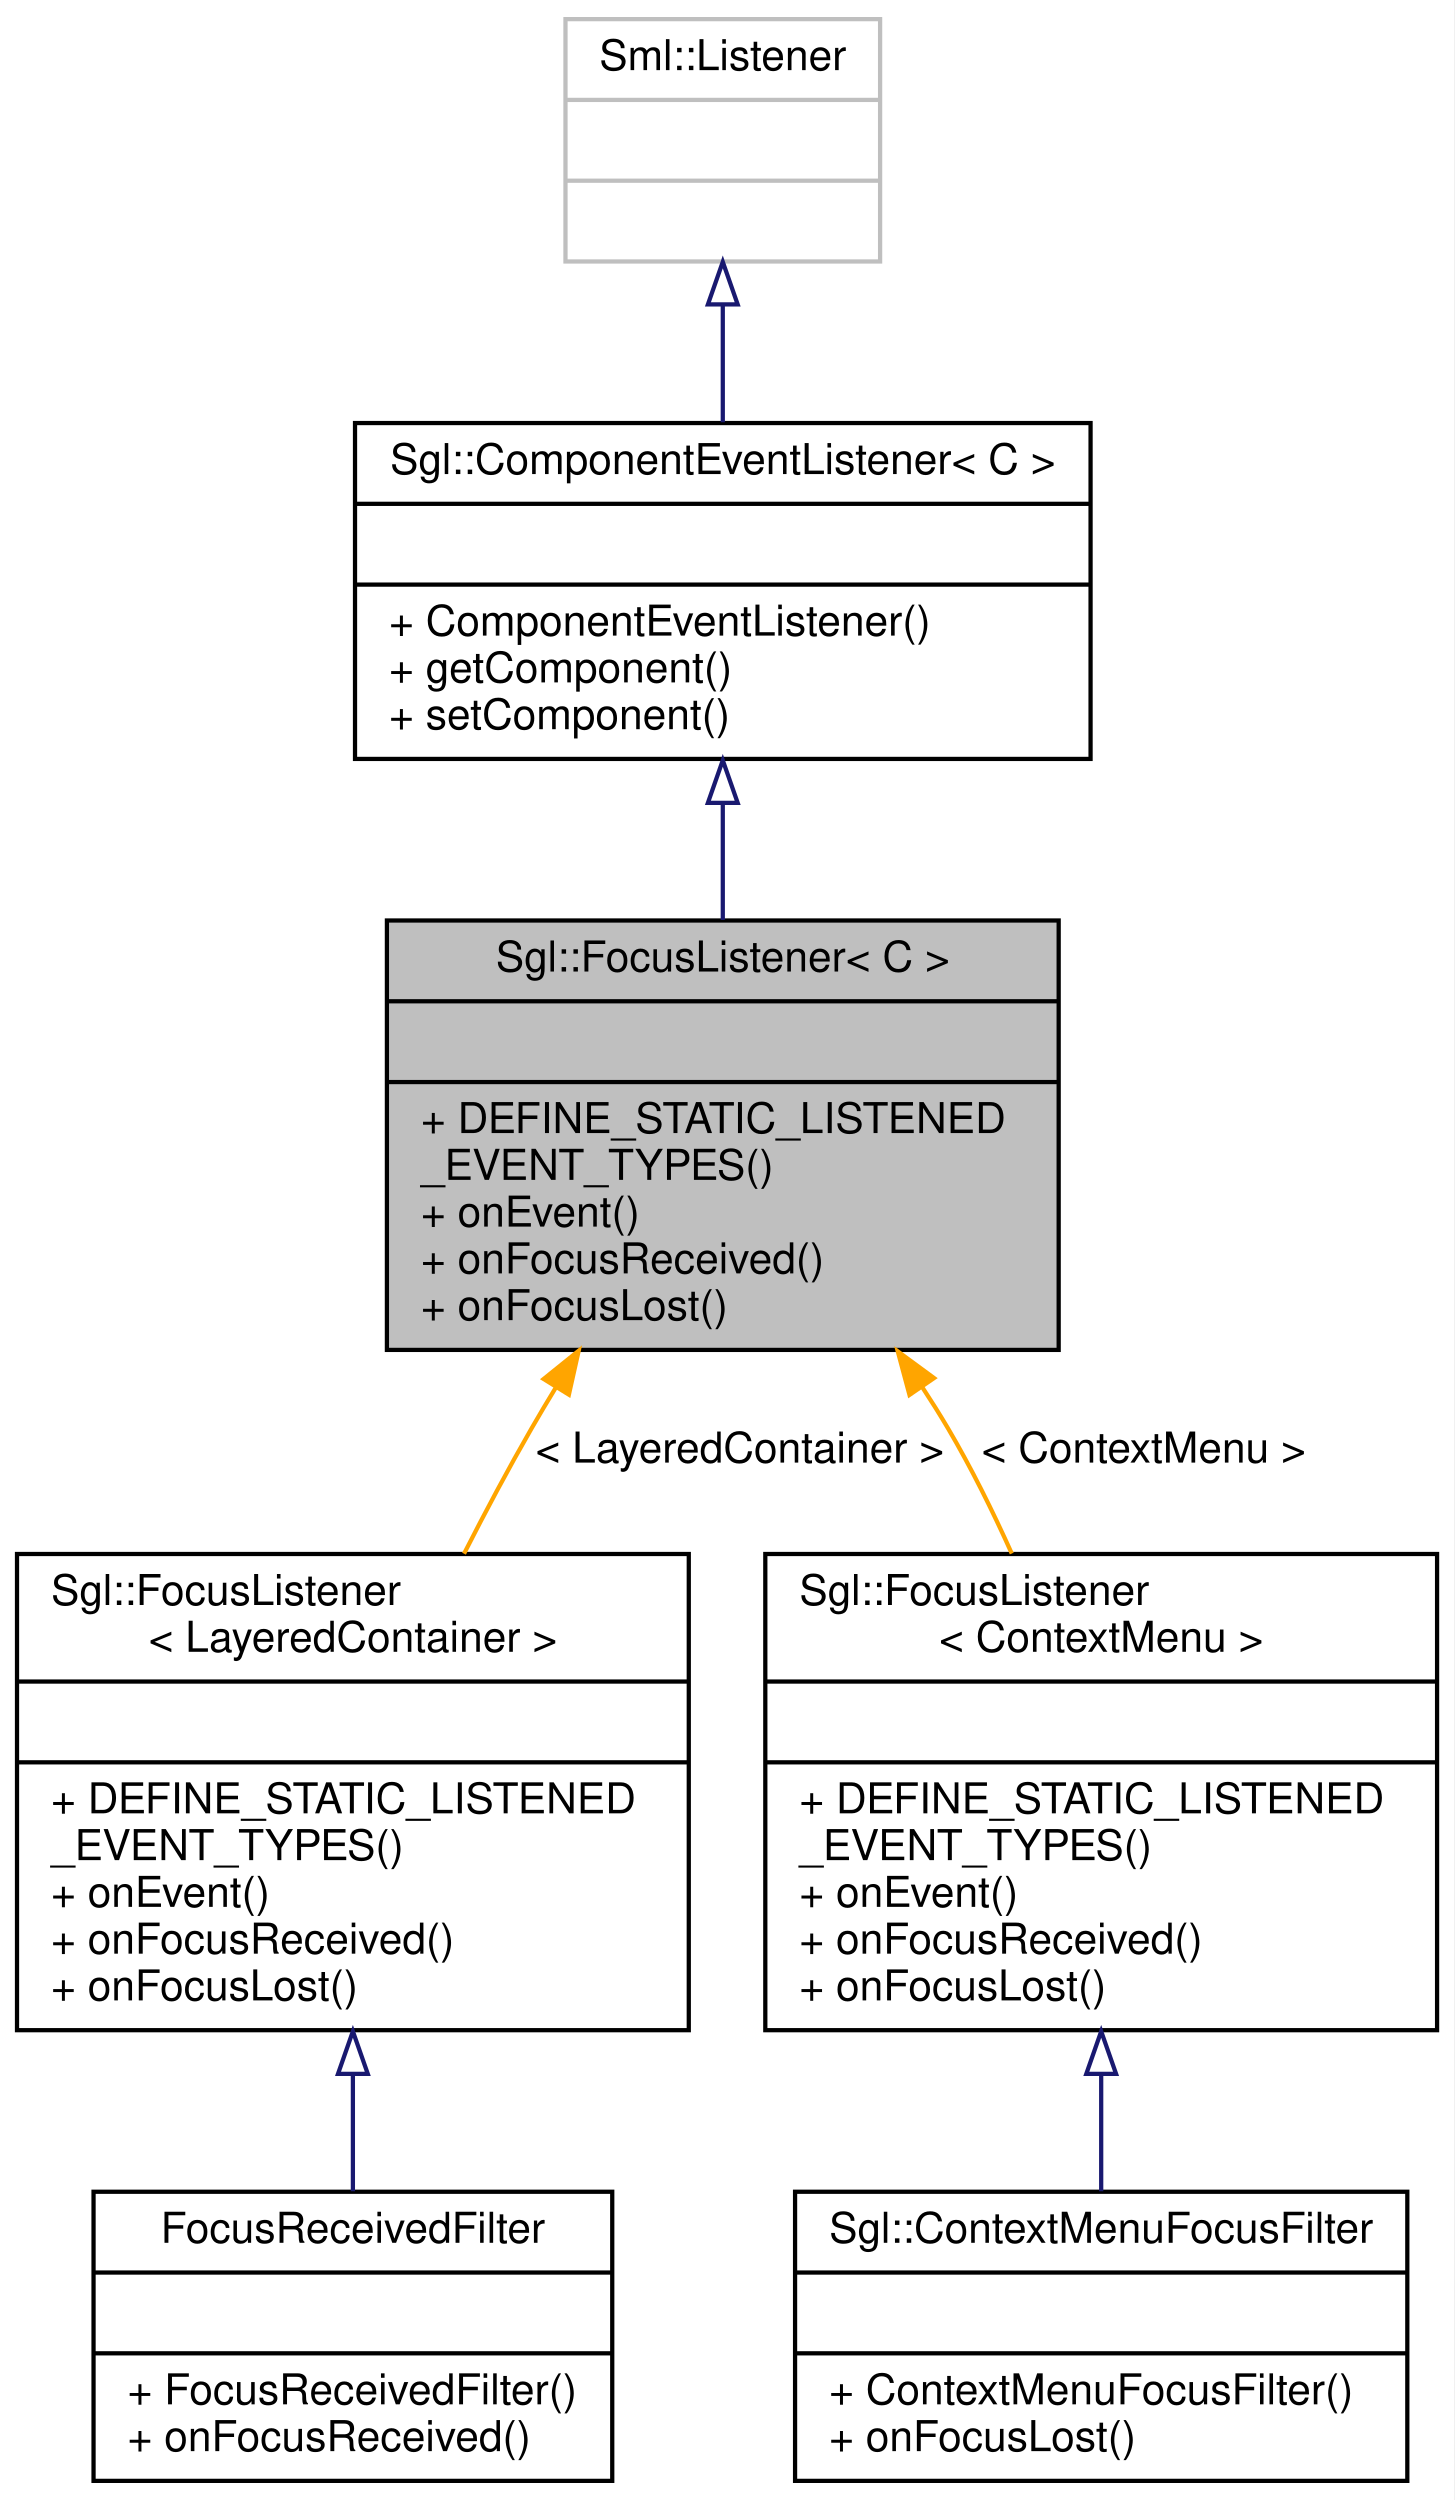
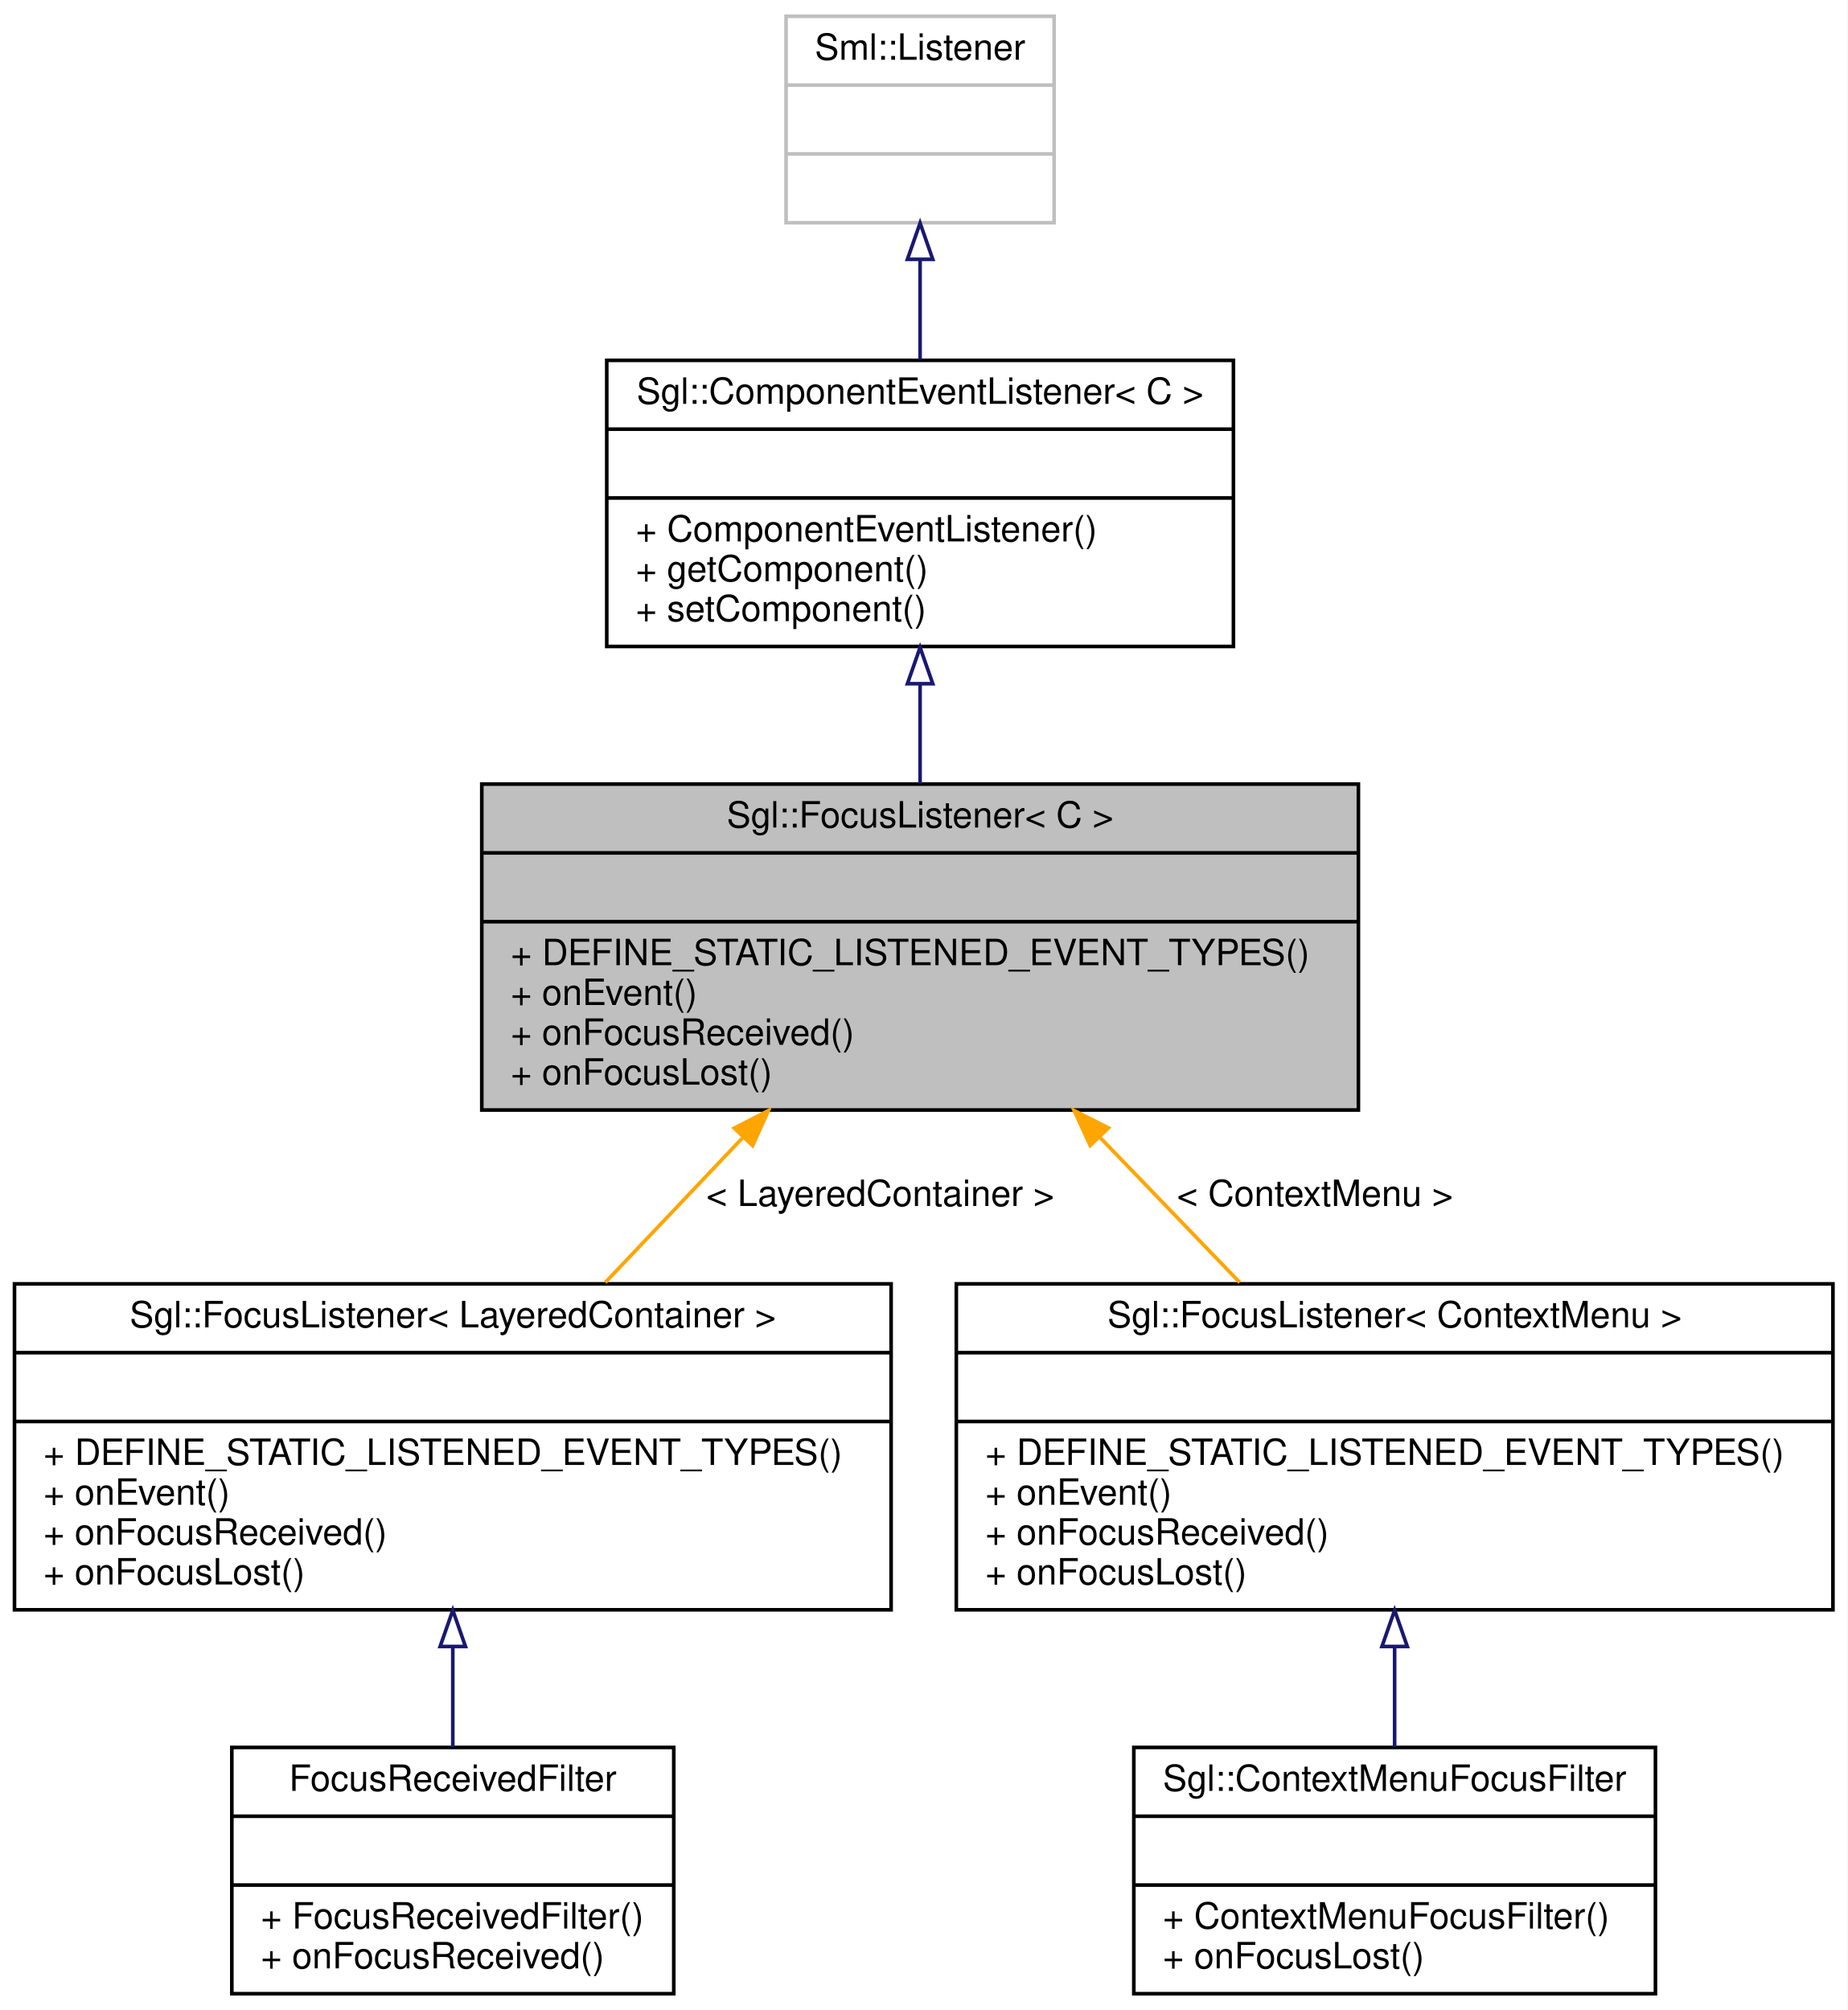
- <svg xmlns="http://www.w3.org/2000/svg" xmlns:xlink="http://www.w3.org/1999/xlink" width="342pt" height="588pt" viewBox="0.00 0.00 342.00 588.00">
-   <g id="graph0" class="graph" transform="scale(1 1) rotate(0) translate(4 584)">
-     <polygon fill="white" stroke="transparent" points="-4,4 -4,-584 338,-584 338,4 -4,4" />
+ <svg xmlns="http://www.w3.org/2000/svg" xmlns:xlink="http://www.w3.org/1999/xlink" width="510pt" height="555pt" viewBox="0.00 0.00 510.00 555.00">
+   <g id="graph0" class="graph" transform="scale(1 1) rotate(0) translate(4 551)">
+     <polygon fill="white" stroke="transparent" points="-4,4 -4,-551 506,-551 506,4 -4,4" />
    <g id="node1" class="node">
      <g id="a_node1">
        <a xlink:title=" ">
-           <polygon fill="#bfbfbf" stroke="black" points="87,-266.5 87,-367.5 245,-367.5 245,-266.5 87,-266.5" />
-           <text text-anchor="middle" x="166" y="-355.5" font-family="Helvetica,sans-Serif" font-size="10.00">Sgl::FocusListener&lt; C &gt;</text>
-           <polyline fill="none" stroke="black" points="87,-348.5 245,-348.5 " />
-           <text text-anchor="middle" x="166" y="-336.5" font-family="Helvetica,sans-Serif" font-size="10.00"> </text>
-           <polyline fill="none" stroke="black" points="87,-329.5 245,-329.5 " />
-           <text text-anchor="start" x="95" y="-317.5" font-family="Helvetica,sans-Serif" font-size="10.00">+ DEFINE_STATIC_LISTENED</text>
-           <text text-anchor="start" x="95" y="-306.5" font-family="Helvetica,sans-Serif" font-size="10.00">_EVENT_TYPES()</text>
-           <text text-anchor="start" x="95" y="-295.5" font-family="Helvetica,sans-Serif" font-size="10.00">+ onEvent()</text>
-           <text text-anchor="start" x="95" y="-284.5" font-family="Helvetica,sans-Serif" font-size="10.00">+ onFocusReceived()</text>
-           <text text-anchor="start" x="95" y="-273.5" font-family="Helvetica,sans-Serif" font-size="10.00">+ onFocusLost()</text>
+           <polygon fill="#bfbfbf" stroke="black" points="129,-244.5 129,-334.5 371,-334.5 371,-244.5 129,-244.5" />
+           <text text-anchor="middle" x="250" y="-322.5" font-family="Helvetica,sans-Serif" font-size="10.00">Sgl::FocusListener&lt; C &gt;</text>
+           <polyline fill="none" stroke="black" points="129,-315.5 371,-315.5 " />
+           <text text-anchor="middle" x="250" y="-303.5" font-family="Helvetica,sans-Serif" font-size="10.00"> </text>
+           <polyline fill="none" stroke="black" points="129,-296.5 371,-296.5 " />
+           <text text-anchor="start" x="137" y="-284.5" font-family="Helvetica,sans-Serif" font-size="10.00">+ DEFINE_STATIC_LISTENED_EVENT_TYPES()</text>
+           <text text-anchor="start" x="137" y="-273.5" font-family="Helvetica,sans-Serif" font-size="10.00">+ onEvent()</text>
+           <text text-anchor="start" x="137" y="-262.5" font-family="Helvetica,sans-Serif" font-size="10.00">+ onFocusReceived()</text>
+           <text text-anchor="start" x="137" y="-251.5" font-family="Helvetica,sans-Serif" font-size="10.00">+ onFocusLost()</text>
        </a>
      </g>
    </g>
    <g id="node4" class="node">
      <g id="a_node4">
        <a xlink:href="class_sgl_1_1_focus_listener.html" target="_top" xlink:title=" ">
-           <polygon fill="white" stroke="black" points="0,-106.5 0,-218.5 158,-218.5 158,-106.5 0,-106.5" />
-           <text text-anchor="start" x="8" y="-206.5" font-family="Helvetica,sans-Serif" font-size="10.00">Sgl::FocusListener</text>
-           <text text-anchor="middle" x="79" y="-195.5" font-family="Helvetica,sans-Serif" font-size="10.00">&lt; LayeredContainer &gt;</text>
-           <polyline fill="none" stroke="black" points="0,-188.5 158,-188.5 " />
-           <text text-anchor="middle" x="79" y="-176.5" font-family="Helvetica,sans-Serif" font-size="10.00"> </text>
-           <polyline fill="none" stroke="black" points="0,-169.5 158,-169.5 " />
-           <text text-anchor="start" x="8" y="-157.5" font-family="Helvetica,sans-Serif" font-size="10.00">+ DEFINE_STATIC_LISTENED</text>
-           <text text-anchor="start" x="8" y="-146.5" font-family="Helvetica,sans-Serif" font-size="10.00">_EVENT_TYPES()</text>
+           <polygon fill="white" stroke="black" points="0,-106.5 0,-196.5 242,-196.5 242,-106.5 0,-106.5" />
+           <text text-anchor="middle" x="121" y="-184.5" font-family="Helvetica,sans-Serif" font-size="10.00">Sgl::FocusListener&lt; LayeredContainer &gt;</text>
+           <polyline fill="none" stroke="black" points="0,-177.5 242,-177.5 " />
+           <text text-anchor="middle" x="121" y="-165.5" font-family="Helvetica,sans-Serif" font-size="10.00"> </text>
+           <polyline fill="none" stroke="black" points="0,-158.5 242,-158.5 " />
+           <text text-anchor="start" x="8" y="-146.5" font-family="Helvetica,sans-Serif" font-size="10.00">+ DEFINE_STATIC_LISTENED_EVENT_TYPES()</text>
          <text text-anchor="start" x="8" y="-135.5" font-family="Helvetica,sans-Serif" font-size="10.00">+ onEvent()</text>
          <text text-anchor="start" x="8" y="-124.5" font-family="Helvetica,sans-Serif" font-size="10.00">+ onFocusReceived()</text>
          <text text-anchor="start" x="8" y="-113.5" font-family="Helvetica,sans-Serif" font-size="10.00">+ onFocusLost()</text>
        </a>
      </g>
    </g>
    <g id="edge3" class="edge">
-       <path fill="none" stroke="orange" d="M126.76,-257.7C124.77,-254.44 122.84,-251.19 121,-248 115.6,-238.63 110.19,-228.48 105.14,-218.57" />
-       <polygon fill="orange" stroke="orange" points="123.86,-259.66 132.11,-266.31 129.8,-255.97 123.86,-259.66" />
-       <text text-anchor="middle" x="170" y="-240" font-family="Helvetica,sans-Serif" font-size="10.00"> &lt; LayeredContainer &gt;</text>
+       <path fill="none" stroke="orange" d="M200.9,-236.73C188.45,-223.61 175.18,-209.62 163.11,-196.9" />
+       <polygon fill="orange" stroke="orange" points="198.7,-239.5 208.12,-244.34 203.77,-234.68 198.7,-239.5" />
+       <text text-anchor="middle" x="239" y="-218" font-family="Helvetica,sans-Serif" font-size="10.00"> &lt; LayeredContainer &gt;</text>
    </g>
    <g id="node6" class="node">
      <g id="a_node6">
        <a xlink:href="class_sgl_1_1_focus_listener.html" target="_top" xlink:title=" ">
-           <polygon fill="white" stroke="black" points="176,-106.5 176,-218.5 334,-218.5 334,-106.5 176,-106.5" />
-           <text text-anchor="start" x="184" y="-206.5" font-family="Helvetica,sans-Serif" font-size="10.00">Sgl::FocusListener</text>
-           <text text-anchor="middle" x="255" y="-195.5" font-family="Helvetica,sans-Serif" font-size="10.00">&lt; ContextMenu &gt;</text>
-           <polyline fill="none" stroke="black" points="176,-188.5 334,-188.5 " />
-           <text text-anchor="middle" x="255" y="-176.5" font-family="Helvetica,sans-Serif" font-size="10.00"> </text>
-           <polyline fill="none" stroke="black" points="176,-169.5 334,-169.5 " />
-           <text text-anchor="start" x="184" y="-157.5" font-family="Helvetica,sans-Serif" font-size="10.00">+ DEFINE_STATIC_LISTENED</text>
-           <text text-anchor="start" x="184" y="-146.5" font-family="Helvetica,sans-Serif" font-size="10.00">_EVENT_TYPES()</text>
-           <text text-anchor="start" x="184" y="-135.5" font-family="Helvetica,sans-Serif" font-size="10.00">+ onEvent()</text>
-           <text text-anchor="start" x="184" y="-124.5" font-family="Helvetica,sans-Serif" font-size="10.00">+ onFocusReceived()</text>
-           <text text-anchor="start" x="184" y="-113.5" font-family="Helvetica,sans-Serif" font-size="10.00">+ onFocusLost()</text>
+           <polygon fill="white" stroke="black" points="260,-106.5 260,-196.5 502,-196.5 502,-106.5 260,-106.5" />
+           <text text-anchor="middle" x="381" y="-184.5" font-family="Helvetica,sans-Serif" font-size="10.00">Sgl::FocusListener&lt; ContextMenu &gt;</text>
+           <polyline fill="none" stroke="black" points="260,-177.5 502,-177.5 " />
+           <text text-anchor="middle" x="381" y="-165.5" font-family="Helvetica,sans-Serif" font-size="10.00"> </text>
+           <polyline fill="none" stroke="black" points="260,-158.5 502,-158.5 " />
+           <text text-anchor="start" x="268" y="-146.5" font-family="Helvetica,sans-Serif" font-size="10.00">+ DEFINE_STATIC_LISTENED_EVENT_TYPES()</text>
+           <text text-anchor="start" x="268" y="-135.5" font-family="Helvetica,sans-Serif" font-size="10.00">+ onEvent()</text>
+           <text text-anchor="start" x="268" y="-124.5" font-family="Helvetica,sans-Serif" font-size="10.00">+ onFocusReceived()</text>
+           <text text-anchor="start" x="268" y="-113.5" font-family="Helvetica,sans-Serif" font-size="10.00">+ onFocusLost()</text>
        </a>
      </g>
    </g>
    <g id="edge5" class="edge">
-       <path fill="none" stroke="orange" d="M212.95,-257.68C215.07,-254.46 217.1,-251.22 219,-248 224.42,-238.79 229.47,-228.62 233.97,-218.61" />
-       <polygon fill="orange" stroke="orange" points="209.91,-255.92 207.16,-266.15 215.69,-259.88 209.91,-255.92" />
-       <text text-anchor="middle" x="265" y="-240" font-family="Helvetica,sans-Serif" font-size="10.00"> &lt; ContextMenu &gt;</text>
+       <path fill="none" stroke="orange" d="M299.51,-237.1C312.26,-223.87 325.86,-209.74 338.23,-196.9" />
+       <polygon fill="orange" stroke="orange" points="296.95,-234.71 292.53,-244.34 301.99,-239.57 296.95,-234.71" />
+       <text text-anchor="middle" x="359" y="-218" font-family="Helvetica,sans-Serif" font-size="10.00"> &lt; ContextMenu &gt;</text>
    </g>
    <g id="node2" class="node">
      <g id="a_node2">
        <a xlink:href="class_sgl_1_1_component_event_listener.html" target="_top" xlink:title=" ">
-           <polygon fill="white" stroke="black" points="79.5,-405.5 79.5,-484.5 252.5,-484.5 252.5,-405.5 79.5,-405.5" />
-           <text text-anchor="middle" x="166" y="-472.5" font-family="Helvetica,sans-Serif" font-size="10.00">Sgl::ComponentEventListener&lt; C &gt;</text>
-           <polyline fill="none" stroke="black" points="79.5,-465.5 252.5,-465.5 " />
-           <text text-anchor="middle" x="166" y="-453.5" font-family="Helvetica,sans-Serif" font-size="10.00"> </text>
-           <polyline fill="none" stroke="black" points="79.5,-446.5 252.5,-446.5 " />
-           <text text-anchor="start" x="87.5" y="-434.5" font-family="Helvetica,sans-Serif" font-size="10.00">+ ComponentEventListener()</text>
-           <text text-anchor="start" x="87.5" y="-423.5" font-family="Helvetica,sans-Serif" font-size="10.00">+ getComponent()</text>
-           <text text-anchor="start" x="87.5" y="-412.5" font-family="Helvetica,sans-Serif" font-size="10.00">+ setComponent()</text>
+           <polygon fill="white" stroke="black" points="163.5,-372.5 163.5,-451.5 336.5,-451.5 336.5,-372.5 163.5,-372.5" />
+           <text text-anchor="middle" x="250" y="-439.5" font-family="Helvetica,sans-Serif" font-size="10.00">Sgl::ComponentEventListener&lt; C &gt;</text>
+           <polyline fill="none" stroke="black" points="163.5,-432.5 336.5,-432.5 " />
+           <text text-anchor="middle" x="250" y="-420.5" font-family="Helvetica,sans-Serif" font-size="10.00"> </text>
+           <polyline fill="none" stroke="black" points="163.5,-413.5 336.5,-413.5 " />
+           <text text-anchor="start" x="171.5" y="-401.5" font-family="Helvetica,sans-Serif" font-size="10.00">+ ComponentEventListener()</text>
+           <text text-anchor="start" x="171.5" y="-390.5" font-family="Helvetica,sans-Serif" font-size="10.00">+ getComponent()</text>
+           <text text-anchor="start" x="171.5" y="-379.5" font-family="Helvetica,sans-Serif" font-size="10.00">+ setComponent()</text>
        </a>
      </g>
    </g>
    <g id="edge1" class="edge">
-       <path fill="none" stroke="midnightblue" d="M166,-394.89C166,-385.94 166,-376.6 166,-367.63" />
-       <polygon fill="none" stroke="midnightblue" points="162.5,-395.17 166,-405.17 169.5,-395.17 162.5,-395.17" />
+       <path fill="none" stroke="midnightblue" d="M250,-362.14C250,-353.05 250,-343.6 250,-334.66" />
+       <polygon fill="none" stroke="midnightblue" points="246.5,-362.21 250,-372.21 253.5,-362.21 246.5,-362.21" />
    </g>
    <g id="node3" class="node">
      <g id="a_node3">
        <a xlink:title=" ">
-           <polygon fill="white" stroke="#bfbfbf" points="129,-522.5 129,-579.5 203,-579.5 203,-522.5 129,-522.5" />
-           <text text-anchor="middle" x="166" y="-567.5" font-family="Helvetica,sans-Serif" font-size="10.00">Sml::Listener</text>
-           <polyline fill="none" stroke="#bfbfbf" points="129,-560.5 203,-560.5 " />
-           <text text-anchor="middle" x="166" y="-548.5" font-family="Helvetica,sans-Serif" font-size="10.00"> </text>
-           <polyline fill="none" stroke="#bfbfbf" points="129,-541.5 203,-541.5 " />
-           <text text-anchor="middle" x="166" y="-529.5" font-family="Helvetica,sans-Serif" font-size="10.00"> </text>
+           <polygon fill="white" stroke="#bfbfbf" points="213,-489.5 213,-546.5 287,-546.5 287,-489.5 213,-489.5" />
+           <text text-anchor="middle" x="250" y="-534.5" font-family="Helvetica,sans-Serif" font-size="10.00">Sml::Listener</text>
+           <polyline fill="none" stroke="#bfbfbf" points="213,-527.5 287,-527.5 " />
+           <text text-anchor="middle" x="250" y="-515.5" font-family="Helvetica,sans-Serif" font-size="10.00"> </text>
+           <polyline fill="none" stroke="#bfbfbf" points="213,-508.5 287,-508.5 " />
+           <text text-anchor="middle" x="250" y="-496.5" font-family="Helvetica,sans-Serif" font-size="10.00"> </text>
        </a>
      </g>
    </g>
    <g id="edge2" class="edge">
-       <path fill="none" stroke="midnightblue" d="M166,-512.23C166,-503.27 166,-493.69 166,-484.69" />
-       <polygon fill="none" stroke="midnightblue" points="162.5,-512.4 166,-522.4 169.5,-512.4 162.5,-512.4" />
+       <path fill="none" stroke="midnightblue" d="M250,-479.23C250,-470.27 250,-460.69 250,-451.69" />
+       <polygon fill="none" stroke="midnightblue" points="246.5,-479.4 250,-489.4 253.5,-479.4 246.5,-479.4" />
    </g>
    <g id="node5" class="node">
      <g id="a_node5">
        <a xlink:href="class_focus_received_filter.html" target="_top" xlink:title=" ">
-           <polygon fill="white" stroke="black" points="18,-0.5 18,-68.5 140,-68.5 140,-0.5 18,-0.5" />
-           <text text-anchor="middle" x="79" y="-56.5" font-family="Helvetica,sans-Serif" font-size="10.00">FocusReceivedFilter</text>
-           <polyline fill="none" stroke="black" points="18,-49.5 140,-49.5 " />
-           <text text-anchor="middle" x="79" y="-37.5" font-family="Helvetica,sans-Serif" font-size="10.00"> </text>
-           <polyline fill="none" stroke="black" points="18,-30.5 140,-30.5 " />
-           <text text-anchor="start" x="26" y="-18.5" font-family="Helvetica,sans-Serif" font-size="10.00">+ FocusReceivedFilter()</text>
-           <text text-anchor="start" x="26" y="-7.5" font-family="Helvetica,sans-Serif" font-size="10.00">+ onFocusReceived()</text>
+           <polygon fill="white" stroke="black" points="60,-0.5 60,-68.5 182,-68.5 182,-0.5 60,-0.5" />
+           <text text-anchor="middle" x="121" y="-56.5" font-family="Helvetica,sans-Serif" font-size="10.00">FocusReceivedFilter</text>
+           <polyline fill="none" stroke="black" points="60,-49.5 182,-49.5 " />
+           <text text-anchor="middle" x="121" y="-37.5" font-family="Helvetica,sans-Serif" font-size="10.00"> </text>
+           <polyline fill="none" stroke="black" points="60,-30.5 182,-30.5 " />
+           <text text-anchor="start" x="68" y="-18.5" font-family="Helvetica,sans-Serif" font-size="10.00">+ FocusReceivedFilter()</text>
+           <text text-anchor="start" x="68" y="-7.5" font-family="Helvetica,sans-Serif" font-size="10.00">+ onFocusReceived()</text>
        </a>
      </g>
    </g>
    <g id="edge4" class="edge">
-       <path fill="none" stroke="midnightblue" d="M79,-95.96C79,-86.48 79,-77.08 79,-68.62" />
-       <polygon fill="none" stroke="midnightblue" points="75.5,-96.23 79,-106.23 82.5,-96.23 75.5,-96.23" />
+       <path fill="none" stroke="midnightblue" d="M121,-96.23C121,-86.8 121,-77.26 121,-68.62" />
+       <polygon fill="none" stroke="midnightblue" points="117.5,-96.37 121,-106.37 124.5,-96.37 117.5,-96.37" />
    </g>
    <g id="node7" class="node">
      <g id="a_node7">
        <a xlink:href="class_sgl_1_1_context_menu_focus_filter.html" target="_top" xlink:title=" ">
-           <polygon fill="white" stroke="black" points="183,-0.5 183,-68.5 327,-68.5 327,-0.5 183,-0.5" />
-           <text text-anchor="middle" x="255" y="-56.5" font-family="Helvetica,sans-Serif" font-size="10.00">Sgl::ContextMenuFocusFilter</text>
-           <polyline fill="none" stroke="black" points="183,-49.5 327,-49.5 " />
-           <text text-anchor="middle" x="255" y="-37.5" font-family="Helvetica,sans-Serif" font-size="10.00"> </text>
-           <polyline fill="none" stroke="black" points="183,-30.5 327,-30.5 " />
-           <text text-anchor="start" x="191" y="-18.5" font-family="Helvetica,sans-Serif" font-size="10.00">+ ContextMenuFocusFilter()</text>
-           <text text-anchor="start" x="191" y="-7.5" font-family="Helvetica,sans-Serif" font-size="10.00">+ onFocusLost()</text>
+           <polygon fill="white" stroke="black" points="309,-0.5 309,-68.5 453,-68.5 453,-0.5 309,-0.5" />
+           <text text-anchor="middle" x="381" y="-56.5" font-family="Helvetica,sans-Serif" font-size="10.00">Sgl::ContextMenuFocusFilter</text>
+           <polyline fill="none" stroke="black" points="309,-49.5 453,-49.5 " />
+           <text text-anchor="middle" x="381" y="-37.5" font-family="Helvetica,sans-Serif" font-size="10.00"> </text>
+           <polyline fill="none" stroke="black" points="309,-30.5 453,-30.5 " />
+           <text text-anchor="start" x="317" y="-18.5" font-family="Helvetica,sans-Serif" font-size="10.00">+ ContextMenuFocusFilter()</text>
+           <text text-anchor="start" x="317" y="-7.5" font-family="Helvetica,sans-Serif" font-size="10.00">+ onFocusLost()</text>
        </a>
      </g>
    </g>
    <g id="edge6" class="edge">
-       <path fill="none" stroke="midnightblue" d="M255,-95.96C255,-86.48 255,-77.08 255,-68.62" />
-       <polygon fill="none" stroke="midnightblue" points="251.5,-96.23 255,-106.23 258.5,-96.23 251.5,-96.23" />
+       <path fill="none" stroke="midnightblue" d="M381,-96.23C381,-86.8 381,-77.26 381,-68.62" />
+       <polygon fill="none" stroke="midnightblue" points="377.5,-96.37 381,-106.37 384.5,-96.37 377.5,-96.37" />
    </g>
  </g>
</svg>
